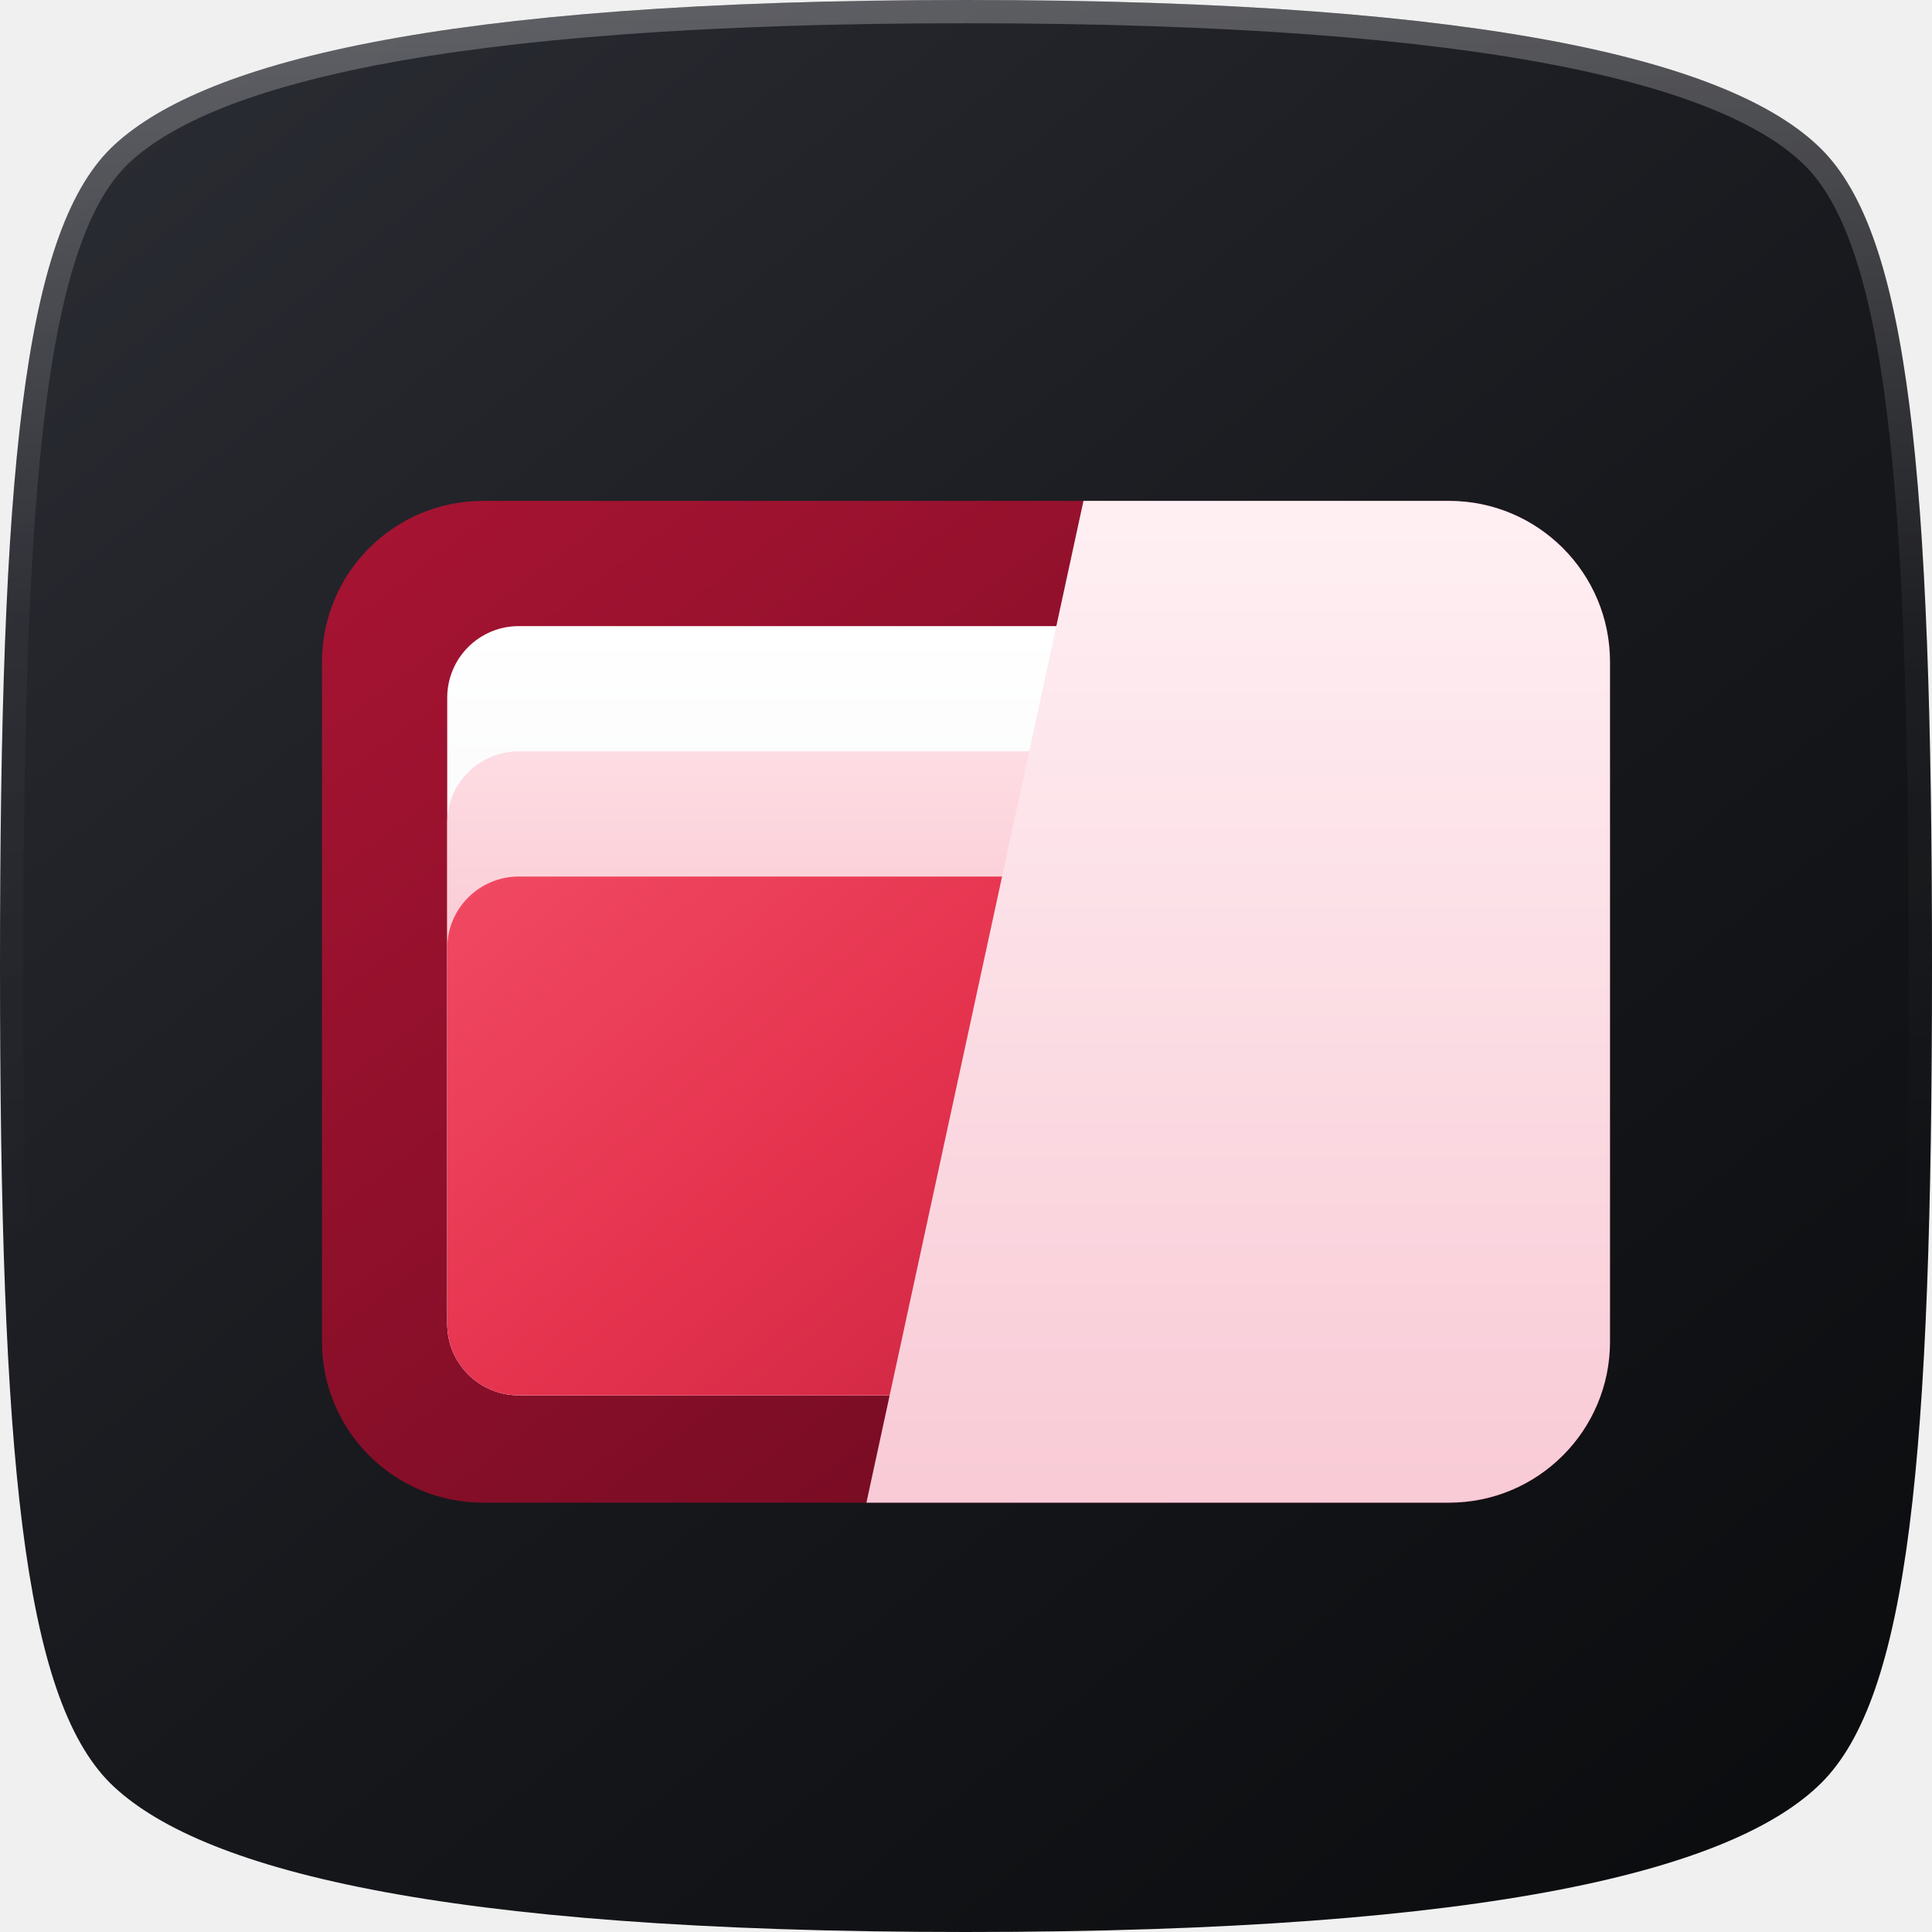
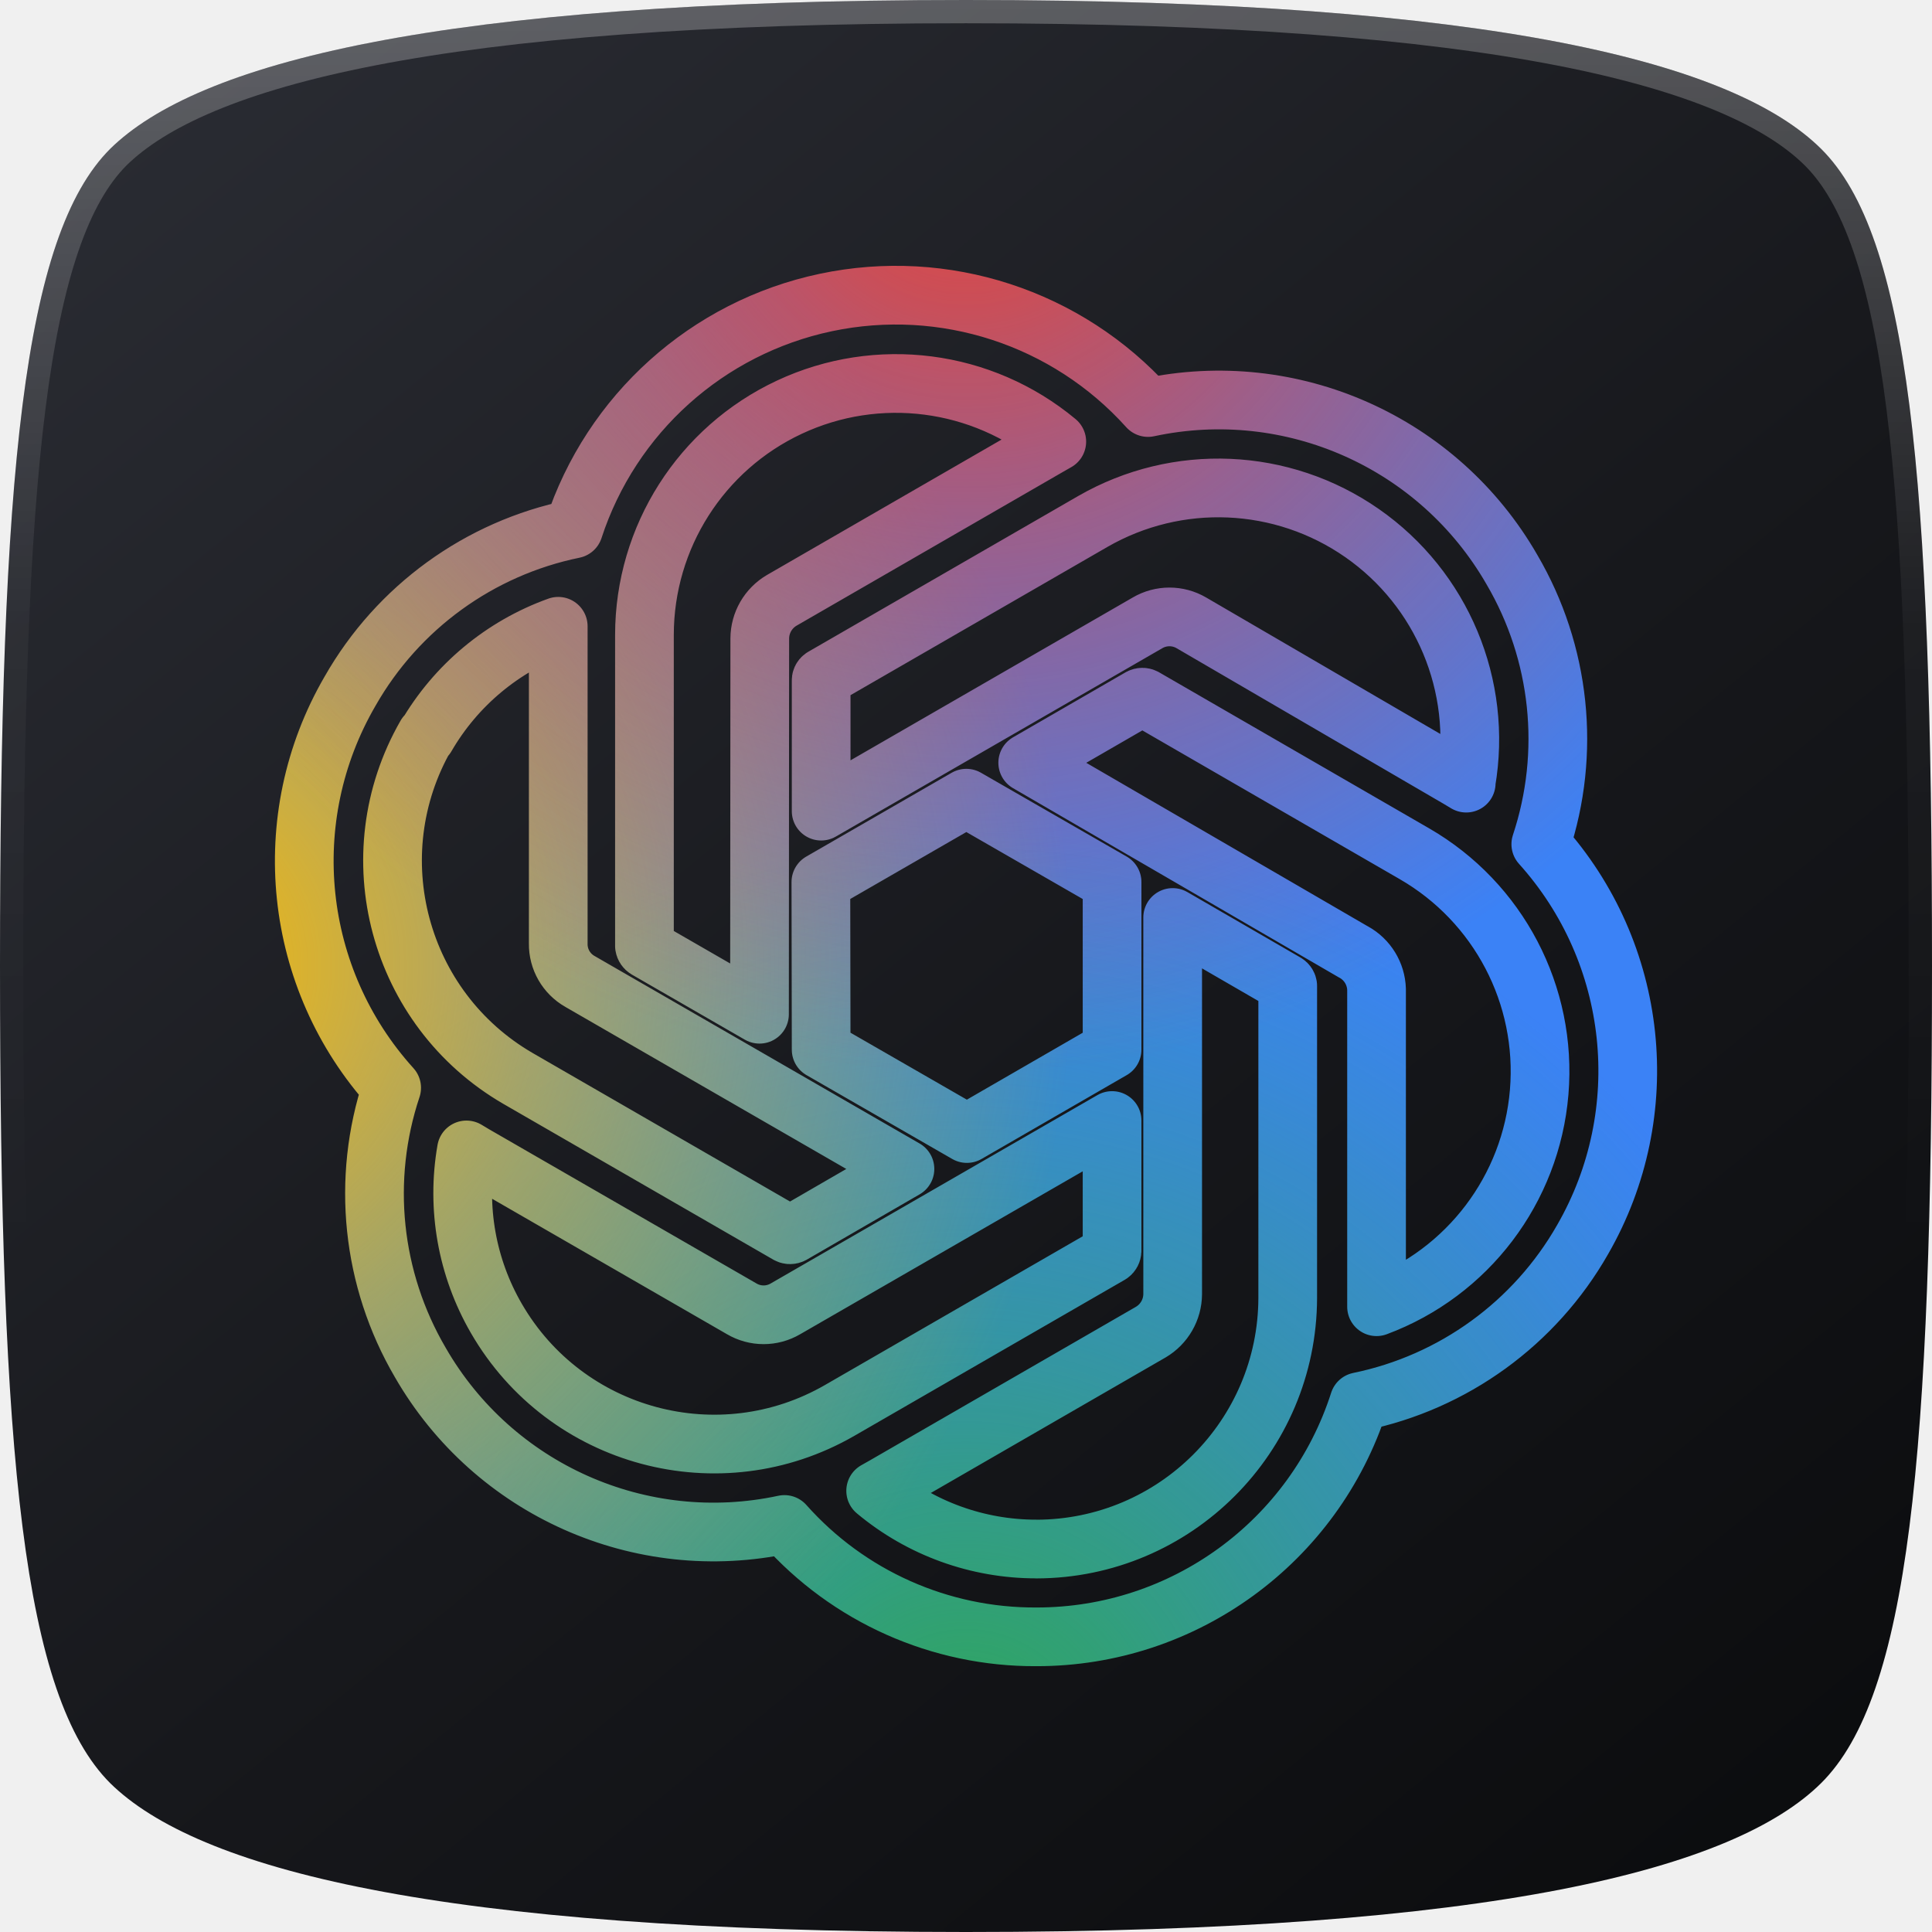
<svg xmlns="http://www.w3.org/2000/svg" viewBox="0 0 108 108" width="512" height="512">
  <defs>
    <clipPath id="sqc" clipPathUnits="objectBoundingBox">
      <path d="M.5,0 C.775,0 .898,.033 .943,.077 C.988,.122 1,.245 1,.5 C1,.755 .988,.878 .943,.923 C.898,.967 .775,1 .5,1 C.225,1 .102,.967 .057,.923 C.012,.878 0,.755 0,.5 C0,.245 .012,.122 .057,.077 C.102,.033 .225,0 .5,0 Z" />
    </clipPath>
    <path id="sqPath" d="M54,0 C83.7,0 97,3.56 101.8,8.32 C106.7,13.18 108,26.46 108,54 C108,81.54 106.7,94.82 101.8,99.68 C97,104.44 83.7,108 54,108 C24.3,108 11,104.44 6.16,99.68 C1.3,94.82 0,81.54 0,54 C0,26.46 1.3,13.18 6.16,8.32 C11,3.56 24.3,0 54,0 Z" />
    <linearGradient id="gTile1" gradientUnits="userSpaceOnUse" x1="10" y1="0" x2="98" y2="108">
      <stop offset="0" stop-color="#2A2C33" />
      <stop offset=".55" stop-color="#17181C" />
      <stop offset="1" stop-color="#0B0C0E" />
    </linearGradient>
    <linearGradient id="gEdge" gradientUnits="userSpaceOnUse" x1="54" y1="0" x2="54" y2="70">
      <stop offset="0" stop-color="#FFFFFF" stop-opacity=".26" />
      <stop offset=".5" stop-color="#FFFFFF" stop-opacity=".04" />
      <stop offset="1" stop-color="#FFFFFF" stop-opacity="0" />
    </linearGradient>
    <linearGradient id="gRed" gradientUnits="userSpaceOnUse" x1="24" y1="16" x2="88" y2="94">
      <stop offset="0" stop-color="#FF6178" />
      <stop offset=".5" stop-color="#E5334E" />
      <stop offset="1" stop-color="#A81232" />
    </linearGradient>
    <linearGradient id="gGlyph" gradientUnits="userSpaceOnUse" x1="54" y1="30" x2="54" y2="80">
      <stop offset="0" stop-color="#FFFFFF" />
      <stop offset="1" stop-color="#BFC4CC" />
    </linearGradient>
    <linearGradient id="gGlyphDim" gradientUnits="userSpaceOnUse" x1="54" y1="28" x2="54" y2="78">
      <stop offset="0" stop-color="#E2E6EB" />
      <stop offset="1" stop-color="#A9AFB9" />
    </linearGradient>
    <linearGradient id="gPpRed" x1="0" y1="0" x2="1" y2="1">
      <stop offset="0" stop-color="#FF6178" />
      <stop offset=".5" stop-color="#E5334E" />
      <stop offset="1" stop-color="#A81232" />
    </linearGradient>
    <linearGradient id="gPpWhite" x1="0" y1="0" x2="0" y2="1">
      <stop offset="0" stop-color="#FFFFFF" />
      <stop offset="1" stop-color="#BFC4CC" />
    </linearGradient>
    <radialGradient id="gemGreen" gradientUnits="userSpaceOnUse" cx="54" cy="98" r="52">
      <stop offset="0" stop-color="#2FA75A" stop-opacity="1" />
      <stop offset=".42" stop-color="#2FA75A" stop-opacity=".55" />
      <stop offset="1" stop-color="#2FA75A" stop-opacity="0" />
    </radialGradient>
    <radialGradient id="gemYellow" gradientUnits="userSpaceOnUse" cx="8" cy="54" r="52">
      <stop offset="0" stop-color="#FBBC05" stop-opacity="1" />
      <stop offset=".42" stop-color="#FBBC05" stop-opacity=".55" />
      <stop offset="1" stop-color="#FBBC05" stop-opacity="0" />
    </radialGradient>
    <radialGradient id="gemRed" gradientUnits="userSpaceOnUse" cx="54" cy="8" r="52">
      <stop offset="0" stop-color="#EA4335" stop-opacity="1" />
      <stop offset=".42" stop-color="#EA4335" stop-opacity=".55" />
      <stop offset="1" stop-color="#EA4335" stop-opacity="0" />
    </radialGradient>
    <clipPath id="holder" clipPathUnits="userSpaceOnUse">
      <rect x="18" y="28" width="72" height="56" rx="9" />
    </clipPath>
    <linearGradient id="gHold" x1="0" y1="0" x2="1" y2="1">
      <stop offset="0" stop-color="#A81433" />
      <stop offset="1" stop-color="#67091E" />
    </linearGradient>
    <linearGradient id="gFlap" x1="0" y1="0" x2="0" y2="1">
      <stop offset="0" stop-color="#FFF1F4" />
      <stop offset="1" stop-color="#F8C9D5" />
    </linearGradient>
    <linearGradient id="gW1" x1="0" y1="0" x2="0" y2="1">
      <stop offset="0" stop-color="#FFFFFF" />
      <stop offset="1" stop-color="#EDEFF3" />
    </linearGradient>
    <linearGradient id="gW2" x1="0" y1="0" x2="0" y2="1">
      <stop offset="0" stop-color="#B2BAC5" />
      <stop offset="1" stop-color="#8F98A4" />
    </linearGradient>
    <linearGradient id="gPpOver" x1="0" y1="0" x2="0" y2="1">
      <stop offset="0" stop-color="#FEDCE3" />
      <stop offset="1" stop-color="#F0A6B5" />
    </linearGradient>
    <clipPath id="ppFront" clipPathUnits="userSpaceOnUse">
      <path transform="translate(13,12)" d="M0 0 L23 0 A15 15 0 0 1 23 30 L13 30 L13 50 L0 50 Z" />
    </clipPath>
    <clipPath id="cutA" clipPathUnits="userSpaceOnUse">
      <polygon points="144.5,-47.1 -34.5,155.1 115.7,288.1 294.7,85.9" />
    </clipPath>
    <clipPath id="cutB" clipPathUnits="userSpaceOnUse">
      <polygon points="144.5,-47.1 -34.5,155.1 -184.7,22.1 -5.7,-180.1" />
    </clipPath>
    <clipPath id="sqUser" clipPathUnits="userSpaceOnUse">
      <use href="#sqPath" />
    </clipPath>
  </defs>
  <g clip-path="url(#sqUser)">
    <rect width="108" height="108" fill="url(#gTile1)" />
-     <rect x="18" y="28" width="72" height="56" rx="9" fill="url(#gHold)" />
-     <g clip-path="url(#holder)">
-       <rect x="25" y="35" width="55" height="43" rx="4" fill="url(#gW1)" />
-       <rect x="25" y="42" width="55" height="36" rx="4" fill="url(#gPpOver)" />
-       <rect x="25" y="49" width="55" height="29" rx="4" fill="url(#gRed)" />
-       <path d="M61 26 L92 26 L92 86 L48 86 Z" fill="url(#gFlap)" />
+     <defs>
+       <mask id="mkOai" maskUnits="userSpaceOnUse" x="0" y="0" width="108" height="108">
+         <path d="M22.282 9.821a5.985 5.985 0 0 0-.516-4.911 6.046 6.046 0 0 0-6.51-2.9A6.065 6.065 0 0 0 4.981 4.182a5.985 5.985 0 0 0-3.998 2.9 6.046 6.046 0 0 0 .743 7.097 5.98 5.98 0 0 0 .511 4.911 6.051 6.051 0 0 0 6.515 2.9A5.985 5.985 0 0 0 13.26 24a6.056 6.056 0 0 0 5.772-4.206 5.989 5.989 0 0 0 3.998-2.9 6.056 6.056 0 0 0-.748-7.073zm-9.022 12.608a4.476 4.476 0 0 1-2.876-1.041l.142-.08 4.778-2.758a.795.795 0 0 0 .393-.681v-6.737l2.02 1.169a.071.071 0 0 1 .038.052v5.583a4.504 4.504 0 0 1-4.495 4.494zm-9.661-4.125a4.471 4.471 0 0 1-.535-3.014l.142.085 4.783 2.758a.771.771 0 0 0 .781 0l5.843-3.369v2.332a.08.08 0 0 1-.033.061L9.74 19.95a4.499 4.499 0 0 1-6.141-1.646zM2.341 7.896a4.485 4.485 0 0 1 2.365-1.973V11.6a.766.766 0 0 0 .388.676l5.814 3.354-2.02 1.169a.076.076 0 0 1-.071 0l-4.83-2.787A4.504 4.504 0 0 1 2.341 7.872zm16.596 3.856L13.104 8.364 15.119 7.2a.076.076 0 0 1 .071 0l4.83 2.791a4.494 4.494 0 0 1-.676 8.104v-5.677a.79.79 0 0 0-.407-.667zm2.011-3.023l-.142-.085-4.774-2.782a.776.776 0 0 0-.785 0L9.409 9.23V6.897a.066.066 0 0 1 .028-.061l4.83-2.787a4.499 4.499 0 0 1 6.68 4.66zM8.306 12.863l-2.02-1.164a.08.08 0 0 1-.038-.057V6.074a4.499 4.499 0 0 1 7.376-3.454l-.142.081L8.704 5.459a.795.795 0 0 0-.393.681zm1.098-2.365l2.602-1.5 2.607 1.5v2.999l-2.597 1.5-2.607-1.5Z" transform="translate(16.5,16.5) scale(3.125)" fill="none" stroke="#fff" stroke-width="1.05" stroke-linejoin="round" />
+       </mask>
+     </defs>
+     <g mask="url(#mkOai)">
+       <rect width="108" height="108" fill="#3B82F6" />
+       <rect width="108" height="108" fill="url(#gemGreen)" />
+       <rect width="108" height="108" fill="url(#gemYellow)" />
+       <rect width="108" height="108" fill="url(#gemRed)" />
    </g>
    <use href="#sqPath" fill="none" stroke="url(#gEdge)" stroke-width="2.6" />
  </g>
</svg>
